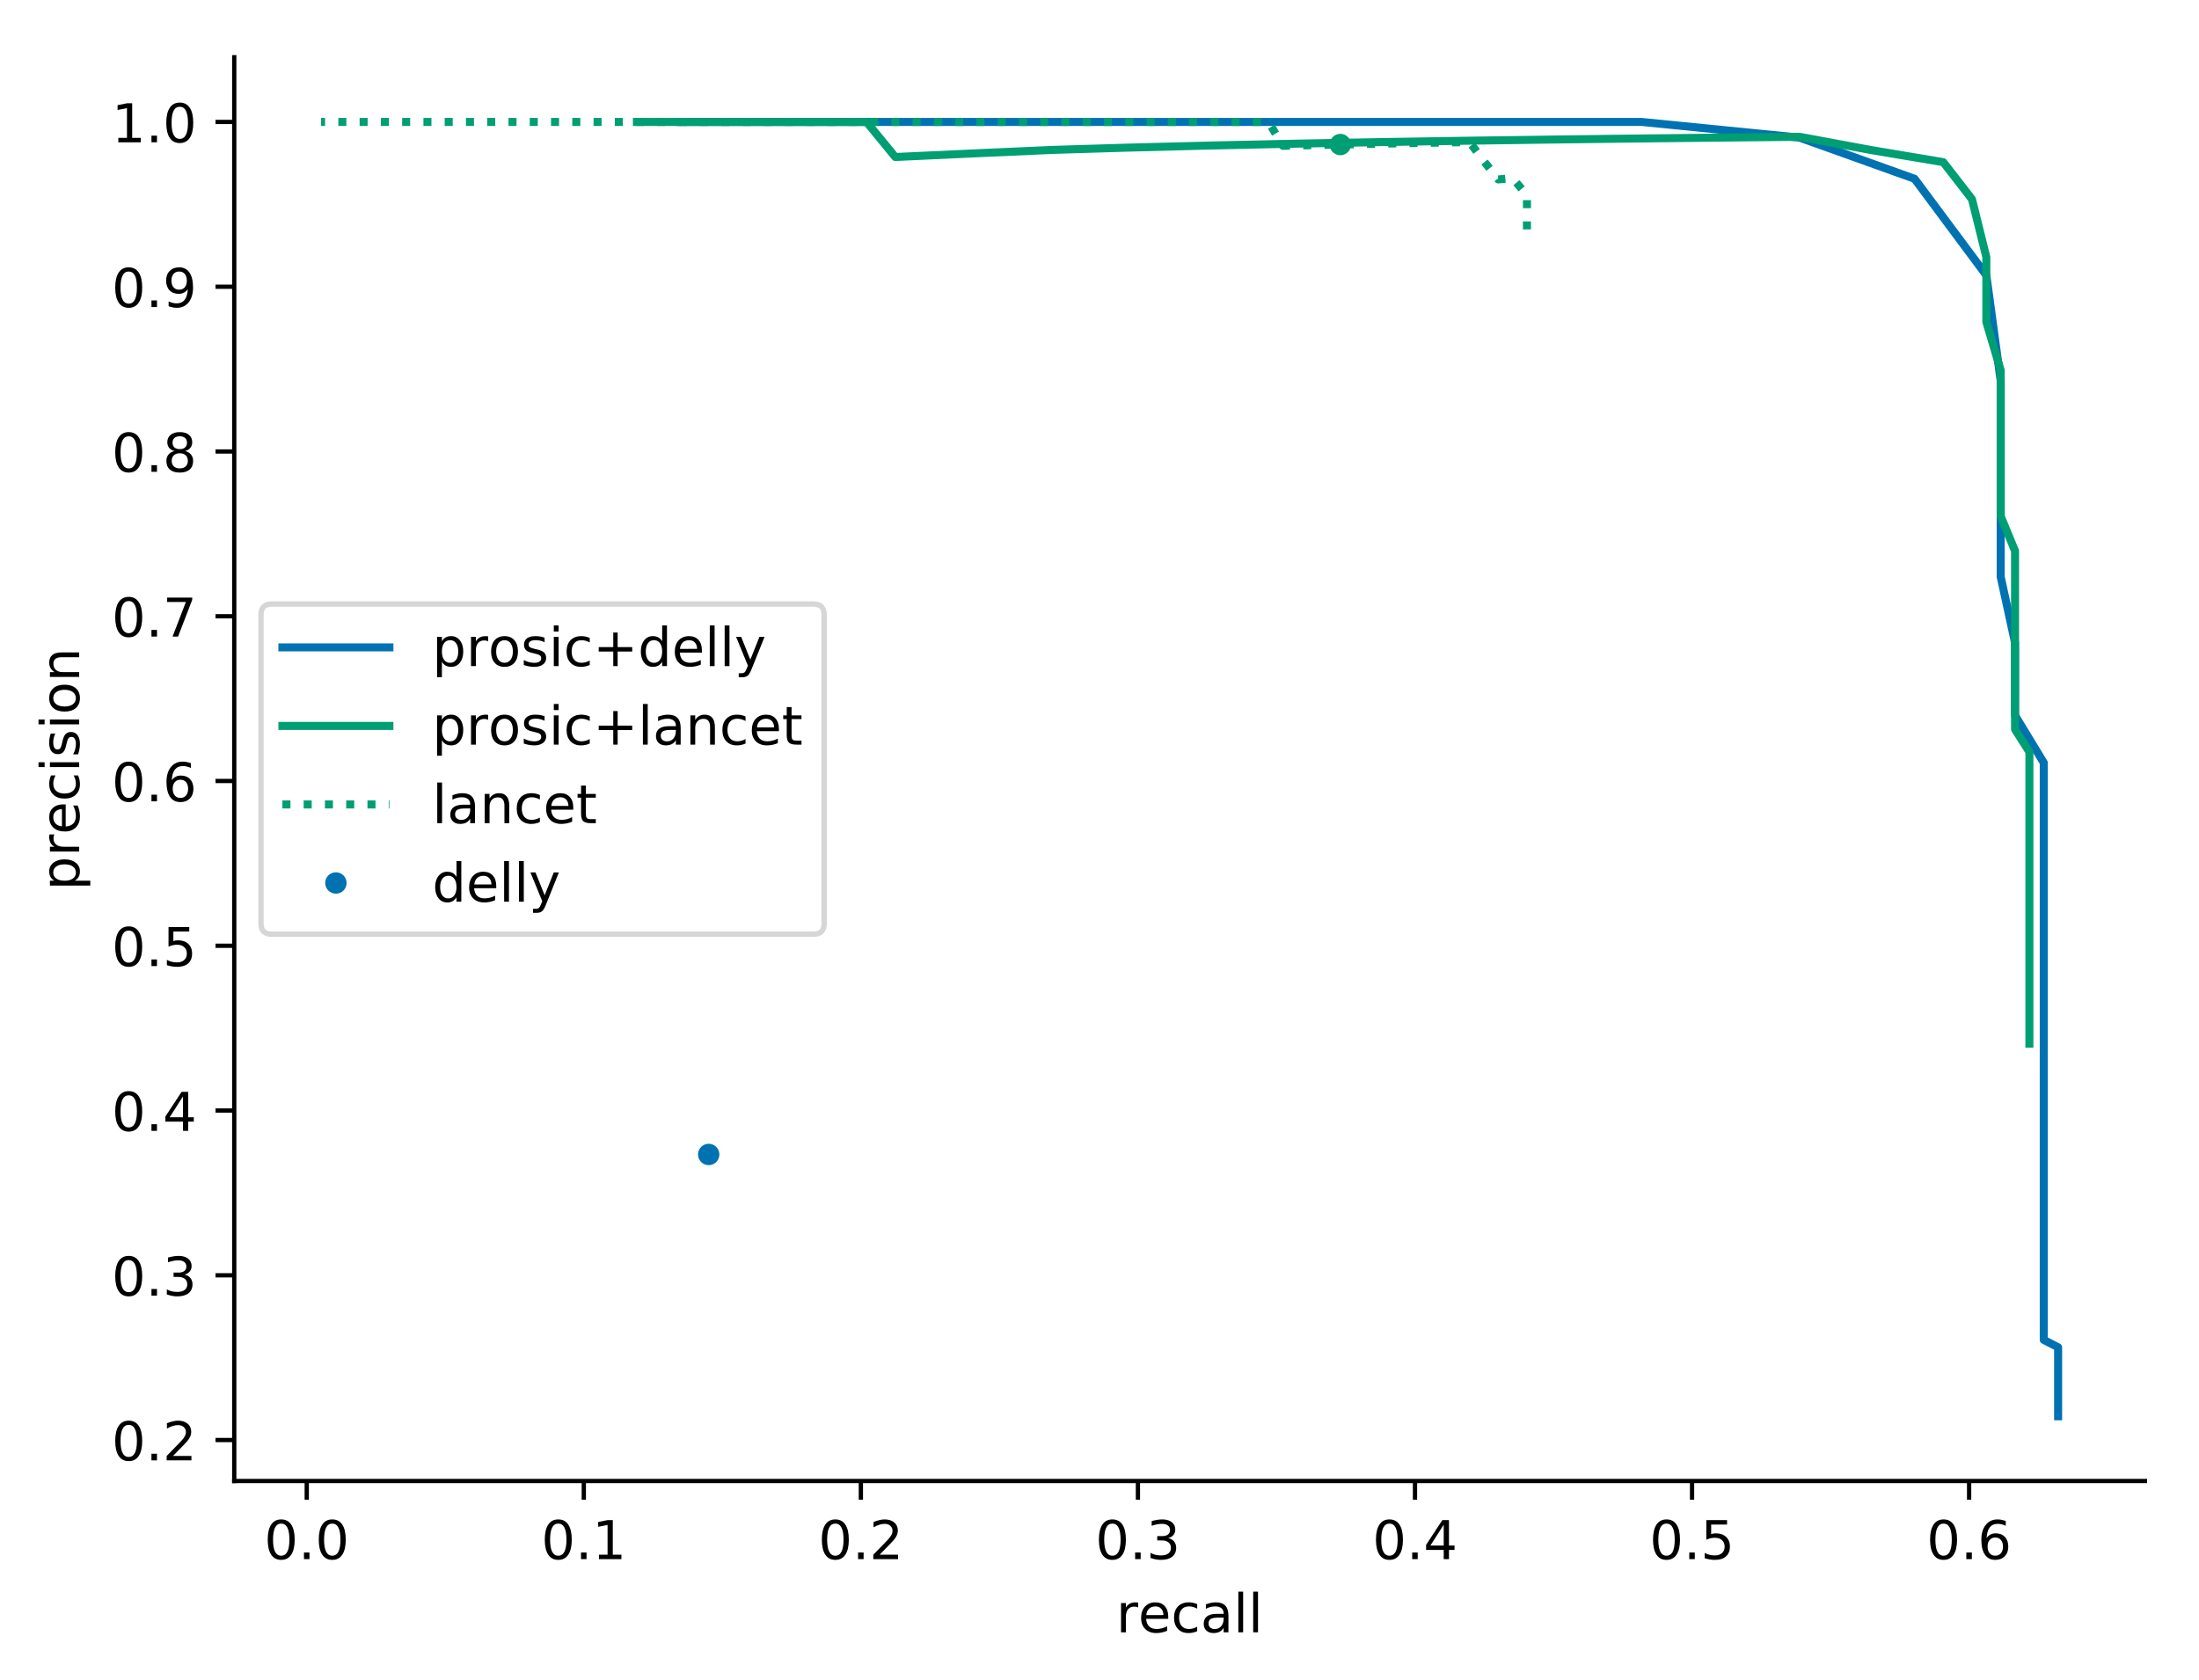
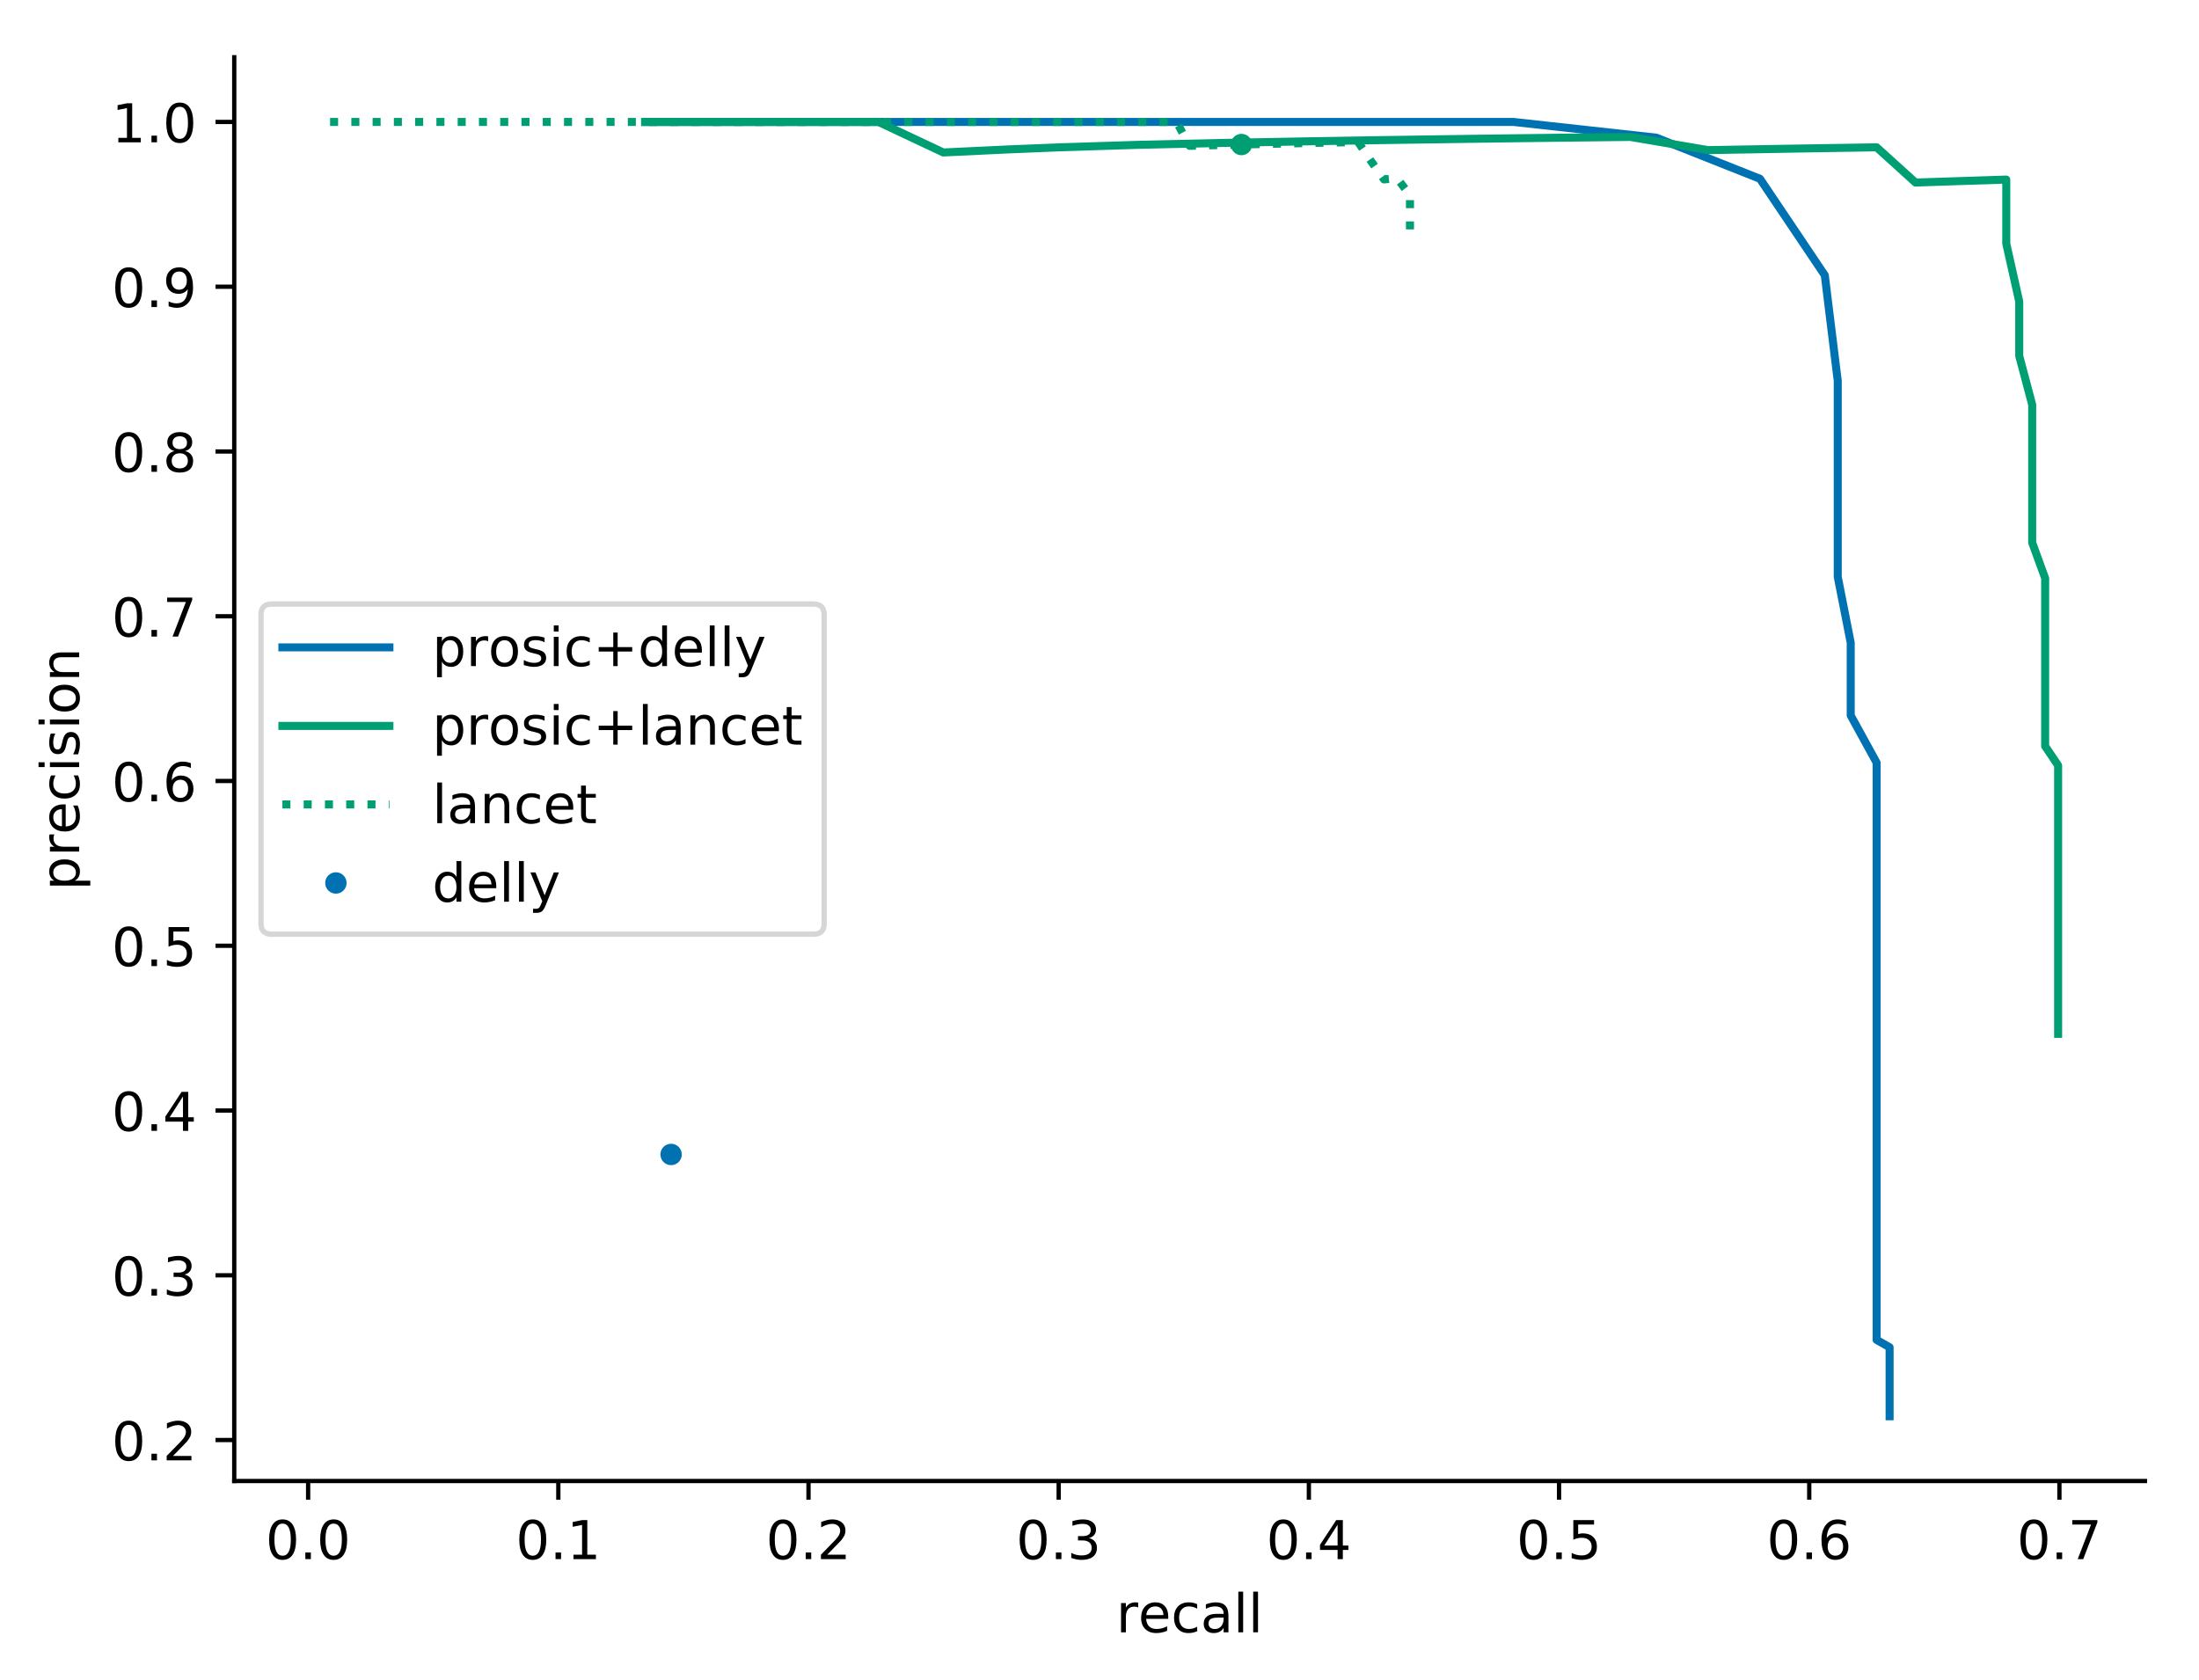
<svg xmlns="http://www.w3.org/2000/svg" xmlns:xlink="http://www.w3.org/1999/xlink" height="314pt" version="1.1" viewBox="0 0 411 314" width="411pt">
  <defs>
    <style type="text/css">
*{stroke-linecap:butt;stroke-linejoin:round;}
  </style>
  </defs>
  <g id="figure_1">
    <g id="patch_1">
      <path d="M 0 314.368  L 411.601 314.368  L 411.601 0  L 0 0  z " style="fill:#ffffff;" />
    </g>
    <g id="axes_1">
      <g id="patch_2">
        <path d="M 43.781 276.812  L 400.901 276.812  L 400.901 10.7  L 43.781 10.7  z " style="fill:#ffffff;" />
      </g>
      <g id="matplotlib.axis_1">
        <g id="xtick_1">
          <g id="line2d_1">
            <defs>
-               <path d="M 0 0  L 0 3.5  " id="madbda74210" style="stroke:#000000;stroke-width:0.8;" />
-             </defs>
-             <g>
-               <use style="stroke:#000000;stroke-width:0.8;" x="57.331" xlink:href="#madbda74210" y="276.812" />
+               <path d="M 0 0  L 0 3.5  " id="mbe1185cbe7" style="stroke:#000000;stroke-width:0.8;" />
+             </defs>
+             <g>
+               <use style="stroke:#000000;stroke-width:0.8;" x="57.591" xlink:href="#mbe1185cbe7" y="276.812" />
            </g>
          </g>
          <g id="text_1">
            <defs>
              <path d="M 31.781 66.406  Q 24.172 66.406 20.328 58.906  Q 16.5 51.422 16.5 36.375  Q 16.5 21.391 20.328 13.891  Q 24.172 6.391 31.781 6.391  Q 39.453 6.391 43.281 13.891  Q 47.125 21.391 47.125 36.375  Q 47.125 51.422 43.281 58.906  Q 39.453 66.406 31.781 66.406  z M 31.781 74.219  Q 44.047 74.219 50.516 64.516  Q 56.984 54.828 56.984 36.375  Q 56.984 17.969 50.516 8.266  Q 44.047 -1.422 31.781 -1.422  Q 19.531 -1.422 13.062 8.266  Q 6.594 17.969 6.594 36.375  Q 6.594 54.828 13.062 64.516  Q 19.531 74.219 31.781 74.219  z " id="DejaVuSans-30" />
              <path d="M 10.688 12.406  L 21 12.406  L 21 0  L 10.688 0  z " id="DejaVuSans-2e" />
            </defs>
-             <g transform="translate(49.37932 291.4104)scale(0.1 -0.1)">
+             <g transform="translate(49.63962 291.4104)scale(0.1 -0.1)">
              <use xlink:href="#DejaVuSans-30" />
              <use x="63.623" xlink:href="#DejaVuSans-2e" />
              <use x="95.41" xlink:href="#DejaVuSans-30" />
            </g>
          </g>
        </g>
        <g id="xtick_2">
          <g id="line2d_2">
            <g>
-               <use style="stroke:#000000;stroke-width:0.8;" x="109.115" xlink:href="#madbda74210" y="276.812" />
+               <use style="stroke:#000000;stroke-width:0.8;" x="104.351" xlink:href="#mbe1185cbe7" y="276.812" />
            </g>
          </g>
          <g id="text_2">
            <defs>
              <path d="M 12.406 8.297  L 28.516 8.297  L 28.516 63.922  L 10.984 60.406  L 10.984 69.391  L 28.422 72.906  L 38.281 72.906  L 38.281 8.297  L 54.391 8.297  L 54.391 0  L 12.406 0  z " id="DejaVuSans-31" />
            </defs>
-             <g transform="translate(101.1631 291.4104)scale(0.1 -0.1)">
+             <g transform="translate(96.39956 291.4104)scale(0.1 -0.1)">
              <use xlink:href="#DejaVuSans-30" />
              <use x="63.623" xlink:href="#DejaVuSans-2e" />
              <use x="95.41" xlink:href="#DejaVuSans-31" />
            </g>
          </g>
        </g>
        <g id="xtick_3">
          <g id="line2d_3">
            <g>
-               <use style="stroke:#000000;stroke-width:0.8;" x="160.898" xlink:href="#madbda74210" y="276.812" />
+               <use style="stroke:#000000;stroke-width:0.8;" x="151.111" xlink:href="#mbe1185cbe7" y="276.812" />
            </g>
          </g>
          <g id="text_3">
            <defs>
              <path d="M 19.188 8.297  L 53.609 8.297  L 53.609 0  L 7.328 0  L 7.328 8.297  Q 12.938 14.109 22.625 23.891  Q 32.328 33.688 34.812 36.531  Q 39.547 41.844 41.422 45.531  Q 43.312 49.219 43.312 52.781  Q 43.312 58.594 39.234 62.25  Q 35.156 65.922 28.609 65.922  Q 23.969 65.922 18.812 64.312  Q 13.672 62.703 7.812 59.422  L 7.812 69.391  Q 13.766 71.781 18.938 73  Q 24.125 74.219 28.422 74.219  Q 39.75 74.219 46.484 68.547  Q 53.219 62.891 53.219 53.422  Q 53.219 48.922 51.531 44.891  Q 49.859 40.875 45.406 35.406  Q 44.188 33.984 37.641 27.219  Q 31.109 20.453 19.188 8.297  z " id="DejaVuSans-32" />
            </defs>
-             <g transform="translate(152.9468 291.4104)scale(0.1 -0.1)">
+             <g transform="translate(143.1595 291.4104)scale(0.1 -0.1)">
              <use xlink:href="#DejaVuSans-30" />
              <use x="63.623" xlink:href="#DejaVuSans-2e" />
              <use x="95.41" xlink:href="#DejaVuSans-32" />
            </g>
          </g>
        </g>
        <g id="xtick_4">
          <g id="line2d_4">
            <g>
-               <use style="stroke:#000000;stroke-width:0.8;" x="212.682" xlink:href="#madbda74210" y="276.812" />
+               <use style="stroke:#000000;stroke-width:0.8;" x="197.871" xlink:href="#mbe1185cbe7" y="276.812" />
            </g>
          </g>
          <g id="text_4">
            <defs>
              <path d="M 40.578 39.312  Q 47.656 37.797 51.625 33  Q 55.609 28.219 55.609 21.188  Q 55.609 10.406 48.188 4.484  Q 40.766 -1.422 27.094 -1.422  Q 22.516 -1.422 17.656 -0.516  Q 12.797 0.391 7.625 2.203  L 7.625 11.719  Q 11.719 9.328 16.594 8.109  Q 21.484 6.891 26.812 6.891  Q 36.078 6.891 40.938 10.547  Q 45.797 14.203 45.797 21.188  Q 45.797 27.641 41.281 31.266  Q 36.766 34.906 28.719 34.906  L 20.219 34.906  L 20.219 43.016  L 29.109 43.016  Q 36.375 43.016 40.234 45.922  Q 44.094 48.828 44.094 54.297  Q 44.094 59.906 40.109 62.906  Q 36.141 65.922 28.719 65.922  Q 24.656 65.922 20.016 65.031  Q 15.375 64.156 9.812 62.312  L 9.812 71.094  Q 15.438 72.656 20.344 73.438  Q 25.25 74.219 29.594 74.219  Q 40.828 74.219 47.359 69.109  Q 53.906 64.016 53.906 55.328  Q 53.906 49.266 50.438 45.094  Q 46.969 40.922 40.578 39.312  z " id="DejaVuSans-33" />
            </defs>
-             <g transform="translate(204.7305 291.4104)scale(0.1 -0.1)">
+             <g transform="translate(189.9195 291.4104)scale(0.1 -0.1)">
              <use xlink:href="#DejaVuSans-30" />
              <use x="63.623" xlink:href="#DejaVuSans-2e" />
              <use x="95.41" xlink:href="#DejaVuSans-33" />
            </g>
          </g>
        </g>
        <g id="xtick_5">
          <g id="line2d_5">
            <g>
-               <use style="stroke:#000000;stroke-width:0.8;" x="264.466" xlink:href="#madbda74210" y="276.812" />
+               <use style="stroke:#000000;stroke-width:0.8;" x="244.631" xlink:href="#mbe1185cbe7" y="276.812" />
            </g>
          </g>
          <g id="text_5">
            <defs>
              <path d="M 37.797 64.312  L 12.891 25.391  L 37.797 25.391  z M 35.203 72.906  L 47.609 72.906  L 47.609 25.391  L 58.016 25.391  L 58.016 17.188  L 47.609 17.188  L 47.609 0  L 37.797 0  L 37.797 17.188  L 4.891 17.188  L 4.891 26.703  z " id="DejaVuSans-34" />
            </defs>
-             <g transform="translate(256.5143 291.4104)scale(0.1 -0.1)">
+             <g transform="translate(236.6794 291.4104)scale(0.1 -0.1)">
              <use xlink:href="#DejaVuSans-30" />
              <use x="63.623" xlink:href="#DejaVuSans-2e" />
              <use x="95.41" xlink:href="#DejaVuSans-34" />
            </g>
          </g>
        </g>
        <g id="xtick_6">
          <g id="line2d_6">
            <g>
-               <use style="stroke:#000000;stroke-width:0.8;" x="316.25" xlink:href="#madbda74210" y="276.812" />
+               <use style="stroke:#000000;stroke-width:0.8;" x="291.391" xlink:href="#mbe1185cbe7" y="276.812" />
            </g>
          </g>
          <g id="text_6">
            <defs>
              <path d="M 10.797 72.906  L 49.516 72.906  L 49.516 64.594  L 19.828 64.594  L 19.828 46.734  Q 21.969 47.469 24.109 47.828  Q 26.266 48.188 28.422 48.188  Q 40.625 48.188 47.75 41.5  Q 54.891 34.812 54.891 23.391  Q 54.891 11.625 47.562 5.094  Q 40.234 -1.422 26.906 -1.422  Q 22.312 -1.422 17.547 -0.641  Q 12.797 0.141 7.719 1.703  L 7.719 11.625  Q 12.109 9.234 16.797 8.062  Q 21.484 6.891 26.703 6.891  Q 35.156 6.891 40.078 11.328  Q 45.016 15.766 45.016 23.391  Q 45.016 31 40.078 35.438  Q 35.156 39.891 26.703 39.891  Q 22.75 39.891 18.812 39.016  Q 14.891 38.141 10.797 36.281  z " id="DejaVuSans-35" />
            </defs>
-             <g transform="translate(308.298 291.4104)scale(0.1 -0.1)">
+             <g transform="translate(283.4393 291.4104)scale(0.1 -0.1)">
              <use xlink:href="#DejaVuSans-30" />
              <use x="63.623" xlink:href="#DejaVuSans-2e" />
              <use x="95.41" xlink:href="#DejaVuSans-35" />
            </g>
          </g>
        </g>
        <g id="xtick_7">
          <g id="line2d_7">
            <g>
-               <use style="stroke:#000000;stroke-width:0.8;" x="368.033" xlink:href="#madbda74210" y="276.812" />
+               <use style="stroke:#000000;stroke-width:0.8;" x="338.151" xlink:href="#mbe1185cbe7" y="276.812" />
            </g>
          </g>
          <g id="text_7">
            <defs>
              <path d="M 33.016 40.375  Q 26.375 40.375 22.484 35.828  Q 18.609 31.297 18.609 23.391  Q 18.609 15.531 22.484 10.953  Q 26.375 6.391 33.016 6.391  Q 39.656 6.391 43.531 10.953  Q 47.406 15.531 47.406 23.391  Q 47.406 31.297 43.531 35.828  Q 39.656 40.375 33.016 40.375  z M 52.594 71.297  L 52.594 62.312  Q 48.875 64.062 45.094 64.984  Q 41.312 65.922 37.594 65.922  Q 27.828 65.922 22.672 59.328  Q 17.531 52.734 16.797 39.406  Q 19.672 43.656 24.016 45.922  Q 28.375 48.188 33.594 48.188  Q 44.578 48.188 50.953 41.516  Q 57.328 34.859 57.328 23.391  Q 57.328 12.156 50.688 5.359  Q 44.047 -1.422 33.016 -1.422  Q 20.359 -1.422 13.672 8.266  Q 6.984 17.969 6.984 36.375  Q 6.984 53.656 15.188 63.938  Q 23.391 74.219 37.203 74.219  Q 40.922 74.219 44.703 73.484  Q 48.484 72.75 52.594 71.297  z " id="DejaVuSans-36" />
            </defs>
-             <g transform="translate(360.0818 291.4104)scale(0.1 -0.1)">
+             <g transform="translate(330.1993 291.4104)scale(0.1 -0.1)">
              <use xlink:href="#DejaVuSans-30" />
              <use x="63.623" xlink:href="#DejaVuSans-2e" />
              <use x="95.41" xlink:href="#DejaVuSans-36" />
            </g>
          </g>
        </g>
-         <g id="text_8">
+         <g id="xtick_8">
+           <g id="line2d_8">
+             <g>
+               <use style="stroke:#000000;stroke-width:0.8;" x="384.911" xlink:href="#mbe1185cbe7" y="276.812" />
+             </g>
+           </g>
+           <g id="text_8">
+             <defs>
+               <path d="M 8.203 72.906  L 55.078 72.906  L 55.078 68.703  L 28.609 0  L 18.312 0  L 43.219 64.594  L 8.203 64.594  z " id="DejaVuSans-37" />
+             </defs>
+             <g transform="translate(376.9592 291.4104)scale(0.1 -0.1)">
+               <use xlink:href="#DejaVuSans-30" />
+               <use x="63.623" xlink:href="#DejaVuSans-2e" />
+               <use x="95.41" xlink:href="#DejaVuSans-37" />
+             </g>
+           </g>
+         </g>
+         <g id="text_9">
          <defs>
            <path d="M 41.109 46.297  Q 39.594 47.172 37.812 47.578  Q 36.031 48 33.891 48  Q 26.266 48 22.188 43.047  Q 18.109 38.094 18.109 28.812  L 18.109 0  L 9.078 0  L 9.078 54.688  L 18.109 54.688  L 18.109 46.188  Q 20.953 51.172 25.484 53.578  Q 30.031 56 36.531 56  Q 37.453 56 38.578 55.875  Q 39.703 55.766 41.062 55.516  z " id="DejaVuSans-72" />
            <path d="M 56.203 29.594  L 56.203 25.203  L 14.891 25.203  Q 15.484 15.922 20.484 11.062  Q 25.484 6.203 34.422 6.203  Q 39.594 6.203 44.453 7.469  Q 49.312 8.734 54.109 11.281  L 54.109 2.781  Q 49.266 0.734 44.188 -0.344  Q 39.109 -1.422 33.891 -1.422  Q 20.797 -1.422 13.156 6.188  Q 5.516 13.812 5.516 26.812  Q 5.516 40.234 12.766 48.109  Q 20.016 56 32.328 56  Q 43.359 56 49.781 48.891  Q 56.203 41.797 56.203 29.594  z M 47.219 32.234  Q 47.125 39.594 43.094 43.984  Q 39.062 48.391 32.422 48.391  Q 24.906 48.391 20.391 44.141  Q 15.875 39.891 15.188 32.172  z " id="DejaVuSans-65" />
            <path d="M 48.781 52.594  L 48.781 44.188  Q 44.969 46.297 41.141 47.344  Q 37.312 48.391 33.406 48.391  Q 24.656 48.391 19.812 42.844  Q 14.984 37.312 14.984 27.297  Q 14.984 17.281 19.812 11.734  Q 24.656 6.203 33.406 6.203  Q 37.312 6.203 41.141 7.25  Q 44.969 8.297 48.781 10.406  L 48.781 2.094  Q 45.016 0.344 40.984 -0.531  Q 36.969 -1.422 32.422 -1.422  Q 20.062 -1.422 12.781 6.344  Q 5.516 14.109 5.516 27.297  Q 5.516 40.672 12.859 48.328  Q 20.219 56 33.016 56  Q 37.156 56 41.109 55.141  Q 45.062 54.297 48.781 52.594  z " id="DejaVuSans-63" />
            <path d="M 34.281 27.484  Q 23.391 27.484 19.188 25  Q 14.984 22.516 14.984 16.5  Q 14.984 11.719 18.141 8.906  Q 21.297 6.109 26.703 6.109  Q 34.188 6.109 38.703 11.406  Q 43.219 16.703 43.219 25.484  L 43.219 27.484  z M 52.203 31.203  L 52.203 0  L 43.219 0  L 43.219 8.297  Q 40.141 3.328 35.547 0.953  Q 30.953 -1.422 24.312 -1.422  Q 15.922 -1.422 10.953 3.297  Q 6 8.016 6 15.922  Q 6 25.141 12.172 29.828  Q 18.359 34.516 30.609 34.516  L 43.219 34.516  L 43.219 35.406  Q 43.219 41.609 39.141 45  Q 35.062 48.391 27.688 48.391  Q 23 48.391 18.547 47.266  Q 14.109 46.141 10.016 43.891  L 10.016 52.203  Q 14.938 54.109 19.578 55.047  Q 24.219 56 28.609 56  Q 40.484 56 46.344 49.844  Q 52.203 43.703 52.203 31.203  z " id="DejaVuSans-61" />
            <path d="M 9.422 75.984  L 18.406 75.984  L 18.406 0  L 9.422 0  z " id="DejaVuSans-6c" />
          </defs>
          <g transform="translate(208.6194 305.0886)scale(0.1 -0.1)">
            <use xlink:href="#DejaVuSans-72" />
            <use x="41.082" xlink:href="#DejaVuSans-65" />
            <use x="102.605" xlink:href="#DejaVuSans-63" />
            <use x="157.586" xlink:href="#DejaVuSans-61" />
            <use x="218.865" xlink:href="#DejaVuSans-6c" />
            <use x="246.648" xlink:href="#DejaVuSans-6c" />
          </g>
        </g>
      </g>
      <g id="matplotlib.axis_2">
        <g id="ytick_1">
-           <g id="line2d_8">
-             <defs>
-               <path d="M 0 0  L -3.5 0  " id="meecc6ab7a5" style="stroke:#000000;stroke-width:0.8;" />
-             </defs>
-             <g>
-               <use style="stroke:#000000;stroke-width:0.8;" x="43.781" xlink:href="#meecc6ab7a5" y="269.154" />
-             </g>
-           </g>
-           <g id="text_9">
+           <g id="line2d_9">
+             <defs>
+               <path d="M 0 0  L -3.5 0  " id="m1f2386bfc0" style="stroke:#000000;stroke-width:0.8;" />
+             </defs>
+             <g>
+               <use style="stroke:#000000;stroke-width:0.8;" x="43.781" xlink:href="#m1f2386bfc0" y="269.154" />
+             </g>
+           </g>
+           <g id="text_10">
            <g transform="translate(20.87813 272.9531)scale(0.1 -0.1)">
              <use xlink:href="#DejaVuSans-30" />
              <use x="63.623" xlink:href="#DejaVuSans-2e" />
              <use x="95.41" xlink:href="#DejaVuSans-32" />
            </g>
          </g>
        </g>
        <g id="ytick_2">
-           <g id="line2d_9">
-             <g>
-               <use style="stroke:#000000;stroke-width:0.8;" x="43.781" xlink:href="#meecc6ab7a5" y="238.359" />
-             </g>
-           </g>
-           <g id="text_10">
+           <g id="line2d_10">
+             <g>
+               <use style="stroke:#000000;stroke-width:0.8;" x="43.781" xlink:href="#m1f2386bfc0" y="238.359" />
+             </g>
+           </g>
+           <g id="text_11">
            <g transform="translate(20.87813 242.1584)scale(0.1 -0.1)">
              <use xlink:href="#DejaVuSans-30" />
              <use x="63.623" xlink:href="#DejaVuSans-2e" />
              <use x="95.41" xlink:href="#DejaVuSans-33" />
            </g>
          </g>
        </g>
        <g id="ytick_3">
-           <g id="line2d_10">
-             <g>
-               <use style="stroke:#000000;stroke-width:0.8;" x="43.781" xlink:href="#meecc6ab7a5" y="207.564" />
-             </g>
-           </g>
-           <g id="text_11">
+           <g id="line2d_11">
+             <g>
+               <use style="stroke:#000000;stroke-width:0.8;" x="43.781" xlink:href="#m1f2386bfc0" y="207.564" />
+             </g>
+           </g>
+           <g id="text_12">
            <g transform="translate(20.87813 211.3636)scale(0.1 -0.1)">
              <use xlink:href="#DejaVuSans-30" />
              <use x="63.623" xlink:href="#DejaVuSans-2e" />
              <use x="95.41" xlink:href="#DejaVuSans-34" />
            </g>
          </g>
        </g>
        <g id="ytick_4">
-           <g id="line2d_11">
-             <g>
-               <use style="stroke:#000000;stroke-width:0.8;" x="43.781" xlink:href="#meecc6ab7a5" y="176.77" />
-             </g>
-           </g>
-           <g id="text_12">
+           <g id="line2d_12">
+             <g>
+               <use style="stroke:#000000;stroke-width:0.8;" x="43.781" xlink:href="#m1f2386bfc0" y="176.77" />
+             </g>
+           </g>
+           <g id="text_13">
            <g transform="translate(20.87813 180.5689)scale(0.1 -0.1)">
              <use xlink:href="#DejaVuSans-30" />
              <use x="63.623" xlink:href="#DejaVuSans-2e" />
              <use x="95.41" xlink:href="#DejaVuSans-35" />
            </g>
          </g>
        </g>
        <g id="ytick_5">
-           <g id="line2d_12">
-             <g>
-               <use style="stroke:#000000;stroke-width:0.8;" x="43.781" xlink:href="#meecc6ab7a5" y="145.975" />
-             </g>
-           </g>
-           <g id="text_13">
+           <g id="line2d_13">
+             <g>
+               <use style="stroke:#000000;stroke-width:0.8;" x="43.781" xlink:href="#m1f2386bfc0" y="145.975" />
+             </g>
+           </g>
+           <g id="text_14">
            <g transform="translate(20.87813 149.7742)scale(0.1 -0.1)">
              <use xlink:href="#DejaVuSans-30" />
              <use x="63.623" xlink:href="#DejaVuSans-2e" />
              <use x="95.41" xlink:href="#DejaVuSans-36" />
            </g>
          </g>
        </g>
        <g id="ytick_6">
-           <g id="line2d_13">
-             <g>
-               <use style="stroke:#000000;stroke-width:0.8;" x="43.781" xlink:href="#meecc6ab7a5" y="115.18" />
-             </g>
-           </g>
-           <g id="text_14">
-             <defs>
-               <path d="M 8.203 72.906  L 55.078 72.906  L 55.078 68.703  L 28.609 0  L 18.312 0  L 43.219 64.594  L 8.203 64.594  z " id="DejaVuSans-37" />
-             </defs>
+           <g id="line2d_14">
+             <g>
+               <use style="stroke:#000000;stroke-width:0.8;" x="43.781" xlink:href="#m1f2386bfc0" y="115.18" />
+             </g>
+           </g>
+           <g id="text_15">
            <g transform="translate(20.87813 118.9794)scale(0.1 -0.1)">
              <use xlink:href="#DejaVuSans-30" />
              <use x="63.623" xlink:href="#DejaVuSans-2e" />
              <use x="95.41" xlink:href="#DejaVuSans-37" />
            </g>
          </g>
        </g>
        <g id="ytick_7">
-           <g id="line2d_14">
-             <g>
-               <use style="stroke:#000000;stroke-width:0.8;" x="43.781" xlink:href="#meecc6ab7a5" y="84.385" />
-             </g>
-           </g>
-           <g id="text_15">
+           <g id="line2d_15">
+             <g>
+               <use style="stroke:#000000;stroke-width:0.8;" x="43.781" xlink:href="#m1f2386bfc0" y="84.385" />
+             </g>
+           </g>
+           <g id="text_16">
            <defs>
              <path d="M 31.781 34.625  Q 24.75 34.625 20.719 30.859  Q 16.703 27.094 16.703 20.516  Q 16.703 13.922 20.719 10.156  Q 24.75 6.391 31.781 6.391  Q 38.812 6.391 42.859 10.172  Q 46.922 13.969 46.922 20.516  Q 46.922 27.094 42.891 30.859  Q 38.875 34.625 31.781 34.625  z M 21.922 38.812  Q 15.578 40.375 12.031 44.719  Q 8.5 49.078 8.5 55.328  Q 8.5 64.062 14.719 69.141  Q 20.953 74.219 31.781 74.219  Q 42.672 74.219 48.875 69.141  Q 55.078 64.062 55.078 55.328  Q 55.078 49.078 51.531 44.719  Q 48 40.375 41.703 38.812  Q 48.828 37.156 52.797 32.312  Q 56.781 27.484 56.781 20.516  Q 56.781 9.906 50.312 4.234  Q 43.844 -1.422 31.781 -1.422  Q 19.734 -1.422 13.25 4.234  Q 6.781 9.906 6.781 20.516  Q 6.781 27.484 10.781 32.312  Q 14.797 37.156 21.922 38.812  z M 18.312 54.391  Q 18.312 48.734 21.844 45.562  Q 25.391 42.391 31.781 42.391  Q 38.141 42.391 41.719 45.562  Q 45.312 48.734 45.312 54.391  Q 45.312 60.062 41.719 63.234  Q 38.141 66.406 31.781 66.406  Q 25.391 66.406 21.844 63.234  Q 18.312 60.062 18.312 54.391  z " id="DejaVuSans-38" />
            </defs>
            <g transform="translate(20.87813 88.1847)scale(0.1 -0.1)">
              <use xlink:href="#DejaVuSans-30" />
              <use x="63.623" xlink:href="#DejaVuSans-2e" />
              <use x="95.41" xlink:href="#DejaVuSans-38" />
            </g>
          </g>
        </g>
        <g id="ytick_8">
-           <g id="line2d_15">
-             <g>
-               <use style="stroke:#000000;stroke-width:0.8;" x="43.781" xlink:href="#meecc6ab7a5" y="53.591" />
-             </g>
-           </g>
-           <g id="text_16">
+           <g id="line2d_16">
+             <g>
+               <use style="stroke:#000000;stroke-width:0.8;" x="43.781" xlink:href="#m1f2386bfc0" y="53.591" />
+             </g>
+           </g>
+           <g id="text_17">
            <defs>
              <path d="M 10.984 1.516  L 10.984 10.5  Q 14.703 8.734 18.5 7.812  Q 22.312 6.891 25.984 6.891  Q 35.75 6.891 40.891 13.453  Q 46.047 20.016 46.781 33.406  Q 43.953 29.203 39.594 26.953  Q 35.25 24.703 29.984 24.703  Q 19.047 24.703 12.672 31.312  Q 6.297 37.938 6.297 49.422  Q 6.297 60.641 12.938 67.422  Q 19.578 74.219 30.609 74.219  Q 43.266 74.219 49.922 64.516  Q 56.594 54.828 56.594 36.375  Q 56.594 19.141 48.406 8.859  Q 40.234 -1.422 26.422 -1.422  Q 22.703 -1.422 18.891 -0.688  Q 15.094 0.047 10.984 1.516  z M 30.609 32.422  Q 37.25 32.422 41.125 36.953  Q 45.016 41.5 45.016 49.422  Q 45.016 57.281 41.125 61.844  Q 37.25 66.406 30.609 66.406  Q 23.969 66.406 20.094 61.844  Q 16.219 57.281 16.219 49.422  Q 16.219 41.5 20.094 36.953  Q 23.969 32.422 30.609 32.422  z " id="DejaVuSans-39" />
            </defs>
            <g transform="translate(20.87813 57.38996)scale(0.1 -0.1)">
              <use xlink:href="#DejaVuSans-30" />
              <use x="63.623" xlink:href="#DejaVuSans-2e" />
              <use x="95.41" xlink:href="#DejaVuSans-39" />
            </g>
          </g>
        </g>
        <g id="ytick_9">
-           <g id="line2d_16">
-             <g>
-               <use style="stroke:#000000;stroke-width:0.8;" x="43.781" xlink:href="#meecc6ab7a5" y="22.796" />
-             </g>
-           </g>
-           <g id="text_17">
+           <g id="line2d_17">
+             <g>
+               <use style="stroke:#000000;stroke-width:0.8;" x="43.781" xlink:href="#m1f2386bfc0" y="22.796" />
+             </g>
+           </g>
+           <g id="text_18">
            <g transform="translate(20.87813 26.59522)scale(0.1 -0.1)">
              <use xlink:href="#DejaVuSans-31" />
              <use x="63.623" xlink:href="#DejaVuSans-2e" />
              <use x="95.41" xlink:href="#DejaVuSans-30" />
            </g>
          </g>
        </g>
-         <g id="text_18">
+         <g id="text_19">
          <defs>
            <path d="M 18.109 8.203  L 18.109 -20.797  L 9.078 -20.797  L 9.078 54.688  L 18.109 54.688  L 18.109 46.391  Q 20.953 51.266 25.266 53.625  Q 29.594 56 35.594 56  Q 45.562 56 51.781 48.094  Q 58.016 40.188 58.016 27.297  Q 58.016 14.406 51.781 6.484  Q 45.562 -1.422 35.594 -1.422  Q 29.594 -1.422 25.266 0.953  Q 20.953 3.328 18.109 8.203  z M 48.688 27.297  Q 48.688 37.203 44.609 42.844  Q 40.531 48.484 33.406 48.484  Q 26.266 48.484 22.188 42.844  Q 18.109 37.203 18.109 27.297  Q 18.109 17.391 22.188 11.75  Q 26.266 6.109 33.406 6.109  Q 40.531 6.109 44.609 11.75  Q 48.688 17.391 48.688 27.297  z " id="DejaVuSans-70" />
            <path d="M 9.422 54.688  L 18.406 54.688  L 18.406 0  L 9.422 0  z M 9.422 75.984  L 18.406 75.984  L 18.406 64.594  L 9.422 64.594  z " id="DejaVuSans-69" />
            <path d="M 44.281 53.078  L 44.281 44.578  Q 40.484 46.531 36.375 47.5  Q 32.281 48.484 27.875 48.484  Q 21.188 48.484 17.844 46.438  Q 14.5 44.391 14.5 40.281  Q 14.5 37.156 16.891 35.375  Q 19.281 33.594 26.516 31.984  L 29.594 31.297  Q 39.156 29.25 43.188 25.516  Q 47.219 21.781 47.219 15.094  Q 47.219 7.469 41.188 3.016  Q 35.156 -1.422 24.609 -1.422  Q 20.219 -1.422 15.453 -0.562  Q 10.688 0.297 5.422 2  L 5.422 11.281  Q 10.406 8.688 15.234 7.391  Q 20.062 6.109 24.812 6.109  Q 31.156 6.109 34.562 8.281  Q 37.984 10.453 37.984 14.406  Q 37.984 18.062 35.516 20.016  Q 33.062 21.969 24.703 23.781  L 21.578 24.516  Q 13.234 26.266 9.516 29.906  Q 5.812 33.547 5.812 39.891  Q 5.812 47.609 11.281 51.797  Q 16.75 56 26.812 56  Q 31.781 56 36.172 55.266  Q 40.578 54.547 44.281 53.078  z " id="DejaVuSans-73" />
            <path d="M 30.609 48.391  Q 23.391 48.391 19.188 42.75  Q 14.984 37.109 14.984 27.297  Q 14.984 17.484 19.156 11.844  Q 23.344 6.203 30.609 6.203  Q 37.797 6.203 41.984 11.859  Q 46.188 17.531 46.188 27.297  Q 46.188 37.016 41.984 42.703  Q 37.797 48.391 30.609 48.391  z M 30.609 56  Q 42.328 56 49.016 48.375  Q 55.719 40.766 55.719 27.297  Q 55.719 13.875 49.016 6.219  Q 42.328 -1.422 30.609 -1.422  Q 18.844 -1.422 12.172 6.219  Q 5.516 13.875 5.516 27.297  Q 5.516 40.766 12.172 48.375  Q 18.844 56 30.609 56  z " id="DejaVuSans-6f" />
            <path d="M 54.891 33.016  L 54.891 0  L 45.906 0  L 45.906 32.719  Q 45.906 40.484 42.875 44.328  Q 39.844 48.188 33.797 48.188  Q 26.516 48.188 22.312 43.547  Q 18.109 38.922 18.109 30.906  L 18.109 0  L 9.078 0  L 9.078 54.688  L 18.109 54.688  L 18.109 46.188  Q 21.344 51.125 25.703 53.562  Q 30.078 56 35.797 56  Q 45.219 56 50.047 50.172  Q 54.891 44.344 54.891 33.016  z " id="DejaVuSans-6e" />
          </defs>
          <g transform="translate(14.79844 166.4208)rotate(-90)scale(0.1 -0.1)">
            <use xlink:href="#DejaVuSans-70" />
            <use x="63.477" xlink:href="#DejaVuSans-72" />
            <use x="104.559" xlink:href="#DejaVuSans-65" />
            <use x="166.082" xlink:href="#DejaVuSans-63" />
            <use x="221.062" xlink:href="#DejaVuSans-69" />
            <use x="248.846" xlink:href="#DejaVuSans-73" />
            <use x="300.945" xlink:href="#DejaVuSans-69" />
            <use x="328.729" xlink:href="#DejaVuSans-6f" />
            <use x="389.91" xlink:href="#DejaVuSans-6e" />
          </g>
        </g>
      </g>
-       <g id="line2d_17">
-         <path clip-path="url(#p0a6a9c031d)" d="M 127.091 22.796  L 127.091 22.796  L 127.091 22.796  L 161.972 22.796  L 186.119 22.796  L 212.95 22.796  L 245.148 22.796  L 277.345 22.796  L 306.859 22.796  L 336.373 25.729  L 357.838 33.415  L 371.253 51.442  L 373.936 71.188  L 373.936 90.096  L 373.936 107.812  L 376.619 120.136  L 376.619 133.723  L 381.985 142.553  L 381.985 152.458  L 381.985 162.139  L 381.985 170.133  L 381.985 178.032  L 381.985 185.19  L 381.985 191.187  L 381.985 197.189  L 381.985 202.255  L 381.985 207.36  L 381.985 211.697  L 381.985 216.092  L 381.985 220.175  L 381.985 223.67  L 381.985 227.239  L 381.985 230.308  L 381.985 233.455  L 381.985 236.41  L 381.985 238.966  L 381.985 241.601  L 381.985 243.886  L 381.985 246.25  L 381.985 248.488  L 381.985 250.438  L 384.669 251.816  L 384.669 253.598  L 384.669 255.454  L 384.669 257.222  L 384.669 258.771  L 384.669 260.388  L 384.669 261.808  L 384.669 263.294  L 384.669 264.716  " style="fill:none;stroke:#0072b2;stroke-linecap:square;stroke-width:1.5;" />
-       </g>
      <g id="line2d_18">
-         <path clip-path="url(#p0a6a9c031d)" d="M 119.042 22.796  L 119.042 22.796  L 119.042 22.796  L 119.042 22.796  L 119.042 22.796  L 137.824 22.796  L 153.922 22.796  L 161.972 22.796  L 167.338 29.348  L 183.436 28.606  L 196.852 28.015  L 210.267 27.608  L 226.366 27.195  L 242.464 26.848  L 258.563 26.551  L 274.662 26.295  L 290.76 26.072  L 304.176 25.907  L 320.274 25.729  L 336.373 25.57  L 349.788 28.06  L 363.204 30.307  L 368.57 37.231  L 371.253 48.075  L 371.253 60.19  L 373.936 69.199  L 373.936 79.523  L 373.936 89.063  L 373.936 96.477  L 376.619 102.972  L 376.619 110.781  L 376.619 118.073  L 376.619 124.896  L 376.619 130.257  L 376.619 136.332  L 379.302 140.541  L 379.302 145.975  L 379.302 151.107  L 379.302 155.962  L 379.302 159.812  L 379.302 164.214  L 379.302 168.395  L 379.302 172.37  L 379.302 176.156  L 379.302 179.176  L 379.302 182.647  L 379.302 185.962  L 379.302 189.133  L 379.302 192.167  L 379.302 195.074  " style="fill:none;stroke:#009e73;stroke-linecap:square;stroke-width:1.5;" />
+         <path clip-path="url(#p012496969c)" d="M 120.584 22.796  L 120.584 22.796  L 120.584 22.796  L 152.08 22.796  L 173.885 22.796  L 198.113 22.796  L 227.187 22.796  L 256.26 22.796  L 282.911 22.796  L 309.562 25.729  L 328.944 33.415  L 341.058 51.442  L 343.481 71.188  L 343.481 90.096  L 343.481 107.812  L 345.904 120.136  L 345.904 133.723  L 350.749 142.553  L 350.749 152.458  L 350.749 162.139  L 350.749 170.133  L 350.749 178.032  L 350.749 185.19  L 350.749 191.187  L 350.749 197.189  L 350.749 202.255  L 350.749 207.36  L 350.749 211.697  L 350.749 216.092  L 350.749 220.175  L 350.749 223.67  L 350.749 227.239  L 350.749 230.308  L 350.749 233.455  L 350.749 236.41  L 350.749 238.966  L 350.749 241.601  L 350.749 243.886  L 350.749 246.25  L 350.749 248.488  L 350.749 250.438  L 353.172 251.816  L 353.172 253.598  L 353.172 255.454  L 353.172 257.222  L 353.172 258.771  L 353.172 260.388  L 353.172 261.808  L 353.172 263.294  L 353.172 264.716  " style="fill:none;stroke:#0072b2;stroke-linecap:square;stroke-width:1.5;" />
      </g>
      <g id="line2d_19">
-         <path clip-path="url(#p0a6a9c031d)" d="M 285.394 42.88  L 285.394 36.483  L 282.711 33.294  L 280.028 33.538  L 277.345 30.128  L 274.662 26.551  L 269.295 26.645  L 266.612 26.694  L 261.246 26.795  L 255.88 26.902  L 250.514 27.014  L 245.148 27.133  L 239.781 27.259  L 237.098 22.796  L 234.415 22.796  L 229.049 22.796  L 223.683 22.796  L 218.317 22.796  L 212.95 22.796  L 207.584 22.796  L 202.218 22.796  L 199.535 22.796  L 194.169 22.796  L 188.803 22.796  L 183.436 22.796  L 178.07 22.796  L 172.704 22.796  L 167.338 22.796  L 164.655 22.796  L 159.289 22.796  L 153.922 22.796  L 148.556 22.796  L 143.19 22.796  L 137.824 22.796  L 132.458 22.796  L 129.774 22.796  L 124.408 22.796  L 119.042 22.796  L 113.676 22.796  L 108.31 22.796  L 102.944 22.796  L 97.577 22.796  L 94.894 22.796  L 89.528 22.796  L 84.162 22.796  L 78.796 22.796  L 73.429 22.796  L 68.063 22.796  L 62.697 22.796  L 60.014 22.796  " style="fill:none;stroke:#009e73;stroke-dasharray:1.5,2.475;stroke-dashoffset:0;stroke-width:1.5;" />
+         <path clip-path="url(#p012496969c)" d="M 120.584 22.796  L 120.584 22.796  L 120.584 22.796  L 120.584 22.796  L 120.584 22.796  L 135.121 22.796  L 152.08 22.796  L 164.194 22.796  L 176.308 28.499  L 188.422 27.928  L 198.113 27.534  L 212.65 27.073  L 229.61 26.694  L 244.146 26.419  L 258.683 26.18  L 275.643 25.938  L 290.18 25.757  L 304.716 25.596  L 319.253 28.06  L 333.79 27.803  L 350.749 27.534  L 358.018 34.118  L 374.977 33.563  L 374.977 45.53  L 377.4 56.354  L 377.4 66.517  L 379.823 75.639  L 379.823 84.385  L 379.823 93.861  L 379.823 101.421  L 382.246 108.074  L 382.246 114.721  L 382.246 121.991  L 382.246 127.843  L 382.246 133.377  L 382.246 139.463  L 384.669 143.067  L 384.669 148.541  L 384.669 152.985  L 384.669 157.903  L 384.669 161.907  L 384.669 166.35  L 384.669 169.977  L 384.669 174.01  L 384.669 177.31  L 384.669 180.988  L 384.669 184.003  L 384.669 187.371  L 384.669 190.137  L 384.669 193.232  " style="fill:none;stroke:#009e73;stroke-linecap:square;stroke-width:1.5;" />
      </g>
      <g id="line2d_20">
-         <defs>
-           <path d="M 0 1.5  C 0.398 1.5 0.779 1.342 1.061 1.061  C 1.342 0.779 1.5 0.398 1.5 0  C 1.5 -0.398 1.342 -0.779 1.061 -1.061  C 0.779 -1.342 0.398 -1.5 0 -1.5  C -0.398 -1.5 -0.779 -1.342 -1.061 -1.061  C -1.342 -0.779 -1.5 -0.398 -1.5 0  C -1.5 0.398 -1.342 0.779 -1.061 1.061  C -0.779 1.342 -0.398 1.5 0 1.5  z " id="m3f78561916" style="stroke:#0072b2;" />
-         </defs>
-         <g clip-path="url(#p0a6a9c031d)">
-           <use style="fill:#0072b2;stroke:#0072b2;" x="132.458" xlink:href="#m3f78561916" y="215.776" />
-         </g>
+         <path clip-path="url(#p012496969c)" d="M 263.529 42.88  L 263.529 36.483  L 261.106 33.294  L 258.683 33.538  L 256.26 30.128  L 253.838 26.551  L 248.992 26.645  L 246.569 26.694  L 241.724 26.795  L 236.878 26.902  L 232.032 27.014  L 227.187 27.133  L 222.341 27.259  L 219.918 22.796  L 217.496 22.796  L 212.65 22.796  L 207.804 22.796  L 202.959 22.796  L 198.113 22.796  L 193.268 22.796  L 188.422 22.796  L 185.999 22.796  L 181.154 22.796  L 176.308 22.796  L 171.463 22.796  L 166.617 22.796  L 161.771 22.796  L 156.926 22.796  L 154.503 22.796  L 149.657 22.796  L 144.812 22.796  L 139.966 22.796  L 135.121 22.796  L 130.275 22.796  L 125.429 22.796  L 123.007 22.796  L 118.161 22.796  L 113.315 22.796  L 108.47 22.796  L 103.624 22.796  L 98.779 22.796  L 93.933 22.796  L 91.51 22.796  L 86.665 22.796  L 81.819 22.796  L 76.974 22.796  L 72.128 22.796  L 67.282 22.796  L 62.437 22.796  L 60.014 22.796  " style="fill:none;stroke:#009e73;stroke-dasharray:1.5,2.475;stroke-dashoffset:0;stroke-width:1.5;" />
      </g>
      <g id="line2d_21">
        <defs>
-           <path d="M 0 1.5  C 0.398 1.5 0.779 1.342 1.061 1.061  C 1.342 0.779 1.5 0.398 1.5 0  C 1.5 -0.398 1.342 -0.779 1.061 -1.061  C 0.779 -1.342 0.398 -1.5 0 -1.5  C -0.398 -1.5 -0.779 -1.342 -1.061 -1.061  C -1.342 -0.779 -1.5 -0.398 -1.5 0  C -1.5 0.398 -1.342 0.779 -1.061 1.061  C -0.779 1.342 -0.398 1.5 0 1.5  z " id="mcb4d50bcff" style="stroke:#009e73;" />
+           <path d="M 0 1.5  C 0.398 1.5 0.779 1.342 1.061 1.061  C 1.342 0.779 1.5 0.398 1.5 0  C 1.5 -0.398 1.342 -0.779 1.061 -1.061  C 0.779 -1.342 0.398 -1.5 0 -1.5  C -0.398 -1.5 -0.779 -1.342 -1.061 -1.061  C -1.342 -0.779 -1.5 -0.398 -1.5 0  C -1.5 0.398 -1.342 0.779 -1.061 1.061  C -0.779 1.342 -0.398 1.5 0 1.5  z " id="m69c6bf3f08" style="stroke:#0072b2;" />
        </defs>
-         <g clip-path="url(#p0a6a9c031d)">
-           <use style="fill:#009e73;stroke:#009e73;" x="250.514" xlink:href="#mcb4d50bcff" y="27.014" />
+         <g clip-path="url(#p012496969c)">
+           <use style="fill:#0072b2;stroke:#0072b2;" x="125.429" xlink:href="#m69c6bf3f08" y="215.776" />
+         </g>
+       </g>
+       <g id="line2d_22">
+         <defs>
+           <path d="M 0 1.5  C 0.398 1.5 0.779 1.342 1.061 1.061  C 1.342 0.779 1.5 0.398 1.5 0  C 1.5 -0.398 1.342 -0.779 1.061 -1.061  C 0.779 -1.342 0.398 -1.5 0 -1.5  C -0.398 -1.5 -0.779 -1.342 -1.061 -1.061  C -1.342 -0.779 -1.5 -0.398 -1.5 0  C -1.5 0.398 -1.342 0.779 -1.061 1.061  C -0.779 1.342 -0.398 1.5 0 1.5  z " id="m45ca9a1fa5" style="stroke:#009e73;" />
+         </defs>
+         <g clip-path="url(#p012496969c)">
+           <use style="fill:#009e73;stroke:#009e73;" x="232.032" xlink:href="#m45ca9a1fa5" y="27.014" />
        </g>
      </g>
      <g id="patch_3">
        <path d="M 43.781 276.812  L 43.781 10.7  " style="fill:none;stroke:#000000;stroke-linecap:square;stroke-linejoin:miter;stroke-width:0.8;" />
      </g>
      <g id="patch_4">
        <path d="M 43.781 276.812  L 400.901 276.812  " style="fill:none;stroke:#000000;stroke-linecap:square;stroke-linejoin:miter;stroke-width:0.8;" />
      </g>
      <g id="legend_1">
        <g id="patch_5">
          <path d="M 50.781 174.612  L 152.037 174.612  Q 154.037 174.612 154.037 172.612  L 154.037 114.9  Q 154.037 112.9 152.037 112.9  L 50.781 112.9  Q 48.781 112.9 48.781 114.9  L 48.781 172.612  Q 48.781 174.612 50.781 174.612  z " style="fill:#ffffff;opacity:0.8;stroke:#cccccc;stroke-linejoin:miter;" />
        </g>
-         <g id="line2d_22">
+         <g id="line2d_23">
          <path d="M 52.781 120.998  L 72.781 120.998  " style="fill:none;stroke:#0072b2;stroke-linecap:square;stroke-width:1.5;" />
        </g>
-         <g id="line2d_23" />
-         <g id="text_19">
+         <g id="line2d_24" />
+         <g id="text_20">
          <defs>
            <path d="M 46 62.703  L 46 35.5  L 73.188 35.5  L 73.188 27.203  L 46 27.203  L 46 0  L 37.797 0  L 37.797 27.203  L 10.594 27.203  L 10.594 35.5  L 37.797 35.5  L 37.797 62.703  z " id="DejaVuSans-2b" />
            <path d="M 45.406 46.391  L 45.406 75.984  L 54.391 75.984  L 54.391 0  L 45.406 0  L 45.406 8.203  Q 42.578 3.328 38.25 0.953  Q 33.938 -1.422 27.875 -1.422  Q 17.969 -1.422 11.734 6.484  Q 5.516 14.406 5.516 27.297  Q 5.516 40.188 11.734 48.094  Q 17.969 56 27.875 56  Q 33.938 56 38.25 53.625  Q 42.578 51.266 45.406 46.391  z M 14.797 27.297  Q 14.797 17.391 18.875 11.75  Q 22.953 6.109 30.078 6.109  Q 37.203 6.109 41.297 11.75  Q 45.406 17.391 45.406 27.297  Q 45.406 37.203 41.297 42.844  Q 37.203 48.484 30.078 48.484  Q 22.953 48.484 18.875 42.844  Q 14.797 37.203 14.797 27.297  z " id="DejaVuSans-64" />
            <path d="M 32.172 -5.078  Q 28.375 -14.844 24.75 -17.812  Q 21.141 -20.797 15.094 -20.797  L 7.906 -20.797  L 7.906 -13.281  L 13.188 -13.281  Q 16.891 -13.281 18.938 -11.516  Q 21 -9.766 23.484 -3.219  L 25.094 0.875  L 2.984 54.688  L 12.5 54.688  L 29.594 11.922  L 46.688 54.688  L 56.203 54.688  z " id="DejaVuSans-79" />
          </defs>
          <g transform="translate(80.78125 124.4982)scale(0.1 -0.1)">
            <use xlink:href="#DejaVuSans-70" />
            <use x="63.477" xlink:href="#DejaVuSans-72" />
            <use x="104.559" xlink:href="#DejaVuSans-6f" />
            <use x="165.74" xlink:href="#DejaVuSans-73" />
            <use x="217.84" xlink:href="#DejaVuSans-69" />
            <use x="245.623" xlink:href="#DejaVuSans-63" />
            <use x="300.604" xlink:href="#DejaVuSans-2b" />
            <use x="384.393" xlink:href="#DejaVuSans-64" />
            <use x="447.869" xlink:href="#DejaVuSans-65" />
            <use x="509.393" xlink:href="#DejaVuSans-6c" />
            <use x="537.176" xlink:href="#DejaVuSans-6c" />
            <use x="564.959" xlink:href="#DejaVuSans-79" />
          </g>
        </g>
-         <g id="line2d_24">
+         <g id="line2d_25">
          <path d="M 52.781 135.676  L 72.781 135.676  " style="fill:none;stroke:#009e73;stroke-linecap:square;stroke-width:1.5;" />
        </g>
-         <g id="line2d_25" />
-         <g id="text_20">
+         <g id="line2d_26" />
+         <g id="text_21">
          <defs>
            <path d="M 18.312 70.219  L 18.312 54.688  L 36.812 54.688  L 36.812 47.703  L 18.312 47.703  L 18.312 18.016  Q 18.312 11.328 20.141 9.422  Q 21.969 7.516 27.594 7.516  L 36.812 7.516  L 36.812 0  L 27.594 0  Q 17.188 0 13.234 3.875  Q 9.281 7.766 9.281 18.016  L 9.281 47.703  L 2.688 47.703  L 2.688 54.688  L 9.281 54.688  L 9.281 70.219  z " id="DejaVuSans-74" />
          </defs>
          <g transform="translate(80.78125 139.1763)scale(0.1 -0.1)">
            <use xlink:href="#DejaVuSans-70" />
            <use x="63.477" xlink:href="#DejaVuSans-72" />
            <use x="104.559" xlink:href="#DejaVuSans-6f" />
            <use x="165.74" xlink:href="#DejaVuSans-73" />
            <use x="217.84" xlink:href="#DejaVuSans-69" />
            <use x="245.623" xlink:href="#DejaVuSans-63" />
            <use x="300.604" xlink:href="#DejaVuSans-2b" />
            <use x="384.393" xlink:href="#DejaVuSans-6c" />
            <use x="412.176" xlink:href="#DejaVuSans-61" />
            <use x="473.455" xlink:href="#DejaVuSans-6e" />
            <use x="536.834" xlink:href="#DejaVuSans-63" />
            <use x="591.814" xlink:href="#DejaVuSans-65" />
            <use x="653.338" xlink:href="#DejaVuSans-74" />
          </g>
        </g>
-         <g id="line2d_26">
+         <g id="line2d_27">
          <path d="M 52.781 150.354  L 72.781 150.354  " style="fill:none;stroke:#009e73;stroke-dasharray:1.5,2.475;stroke-dashoffset:0;stroke-width:1.5;" />
        </g>
-         <g id="line2d_27" />
-         <g id="text_21">
+         <g id="line2d_28" />
+         <g id="text_22">
          <g transform="translate(80.78125 153.8544)scale(0.1 -0.1)">
            <use xlink:href="#DejaVuSans-6c" />
            <use x="27.783" xlink:href="#DejaVuSans-61" />
            <use x="89.062" xlink:href="#DejaVuSans-6e" />
            <use x="152.441" xlink:href="#DejaVuSans-63" />
            <use x="207.422" xlink:href="#DejaVuSans-65" />
            <use x="268.945" xlink:href="#DejaVuSans-74" />
          </g>
        </g>
-         <g id="line2d_28" />
-         <g id="line2d_29">
+         <g id="line2d_29" />
+         <g id="line2d_30">
          <g>
-             <use style="fill:#0072b2;stroke:#0072b2;" x="62.781" xlink:href="#m3f78561916" y="165.033" />
-           </g>
-         </g>
-         <g id="text_22">
+             <use style="fill:#0072b2;stroke:#0072b2;" x="62.781" xlink:href="#m69c6bf3f08" y="165.033" />
+           </g>
+         </g>
+         <g id="text_23">
          <g transform="translate(80.78125 168.5326)scale(0.1 -0.1)">
            <use xlink:href="#DejaVuSans-64" />
            <use x="63.477" xlink:href="#DejaVuSans-65" />
            <use x="125" xlink:href="#DejaVuSans-6c" />
            <use x="152.783" xlink:href="#DejaVuSans-6c" />
            <use x="180.566" xlink:href="#DejaVuSans-79" />
          </g>
        </g>
      </g>
    </g>
  </g>
  <defs>
-     <clipPath id="p0a6a9c031d">
+     <clipPath id="p012496969c">
      <rect height="266.112" width="357.12" x="43.781" y="10.7" />
    </clipPath>
  </defs>
</svg>
